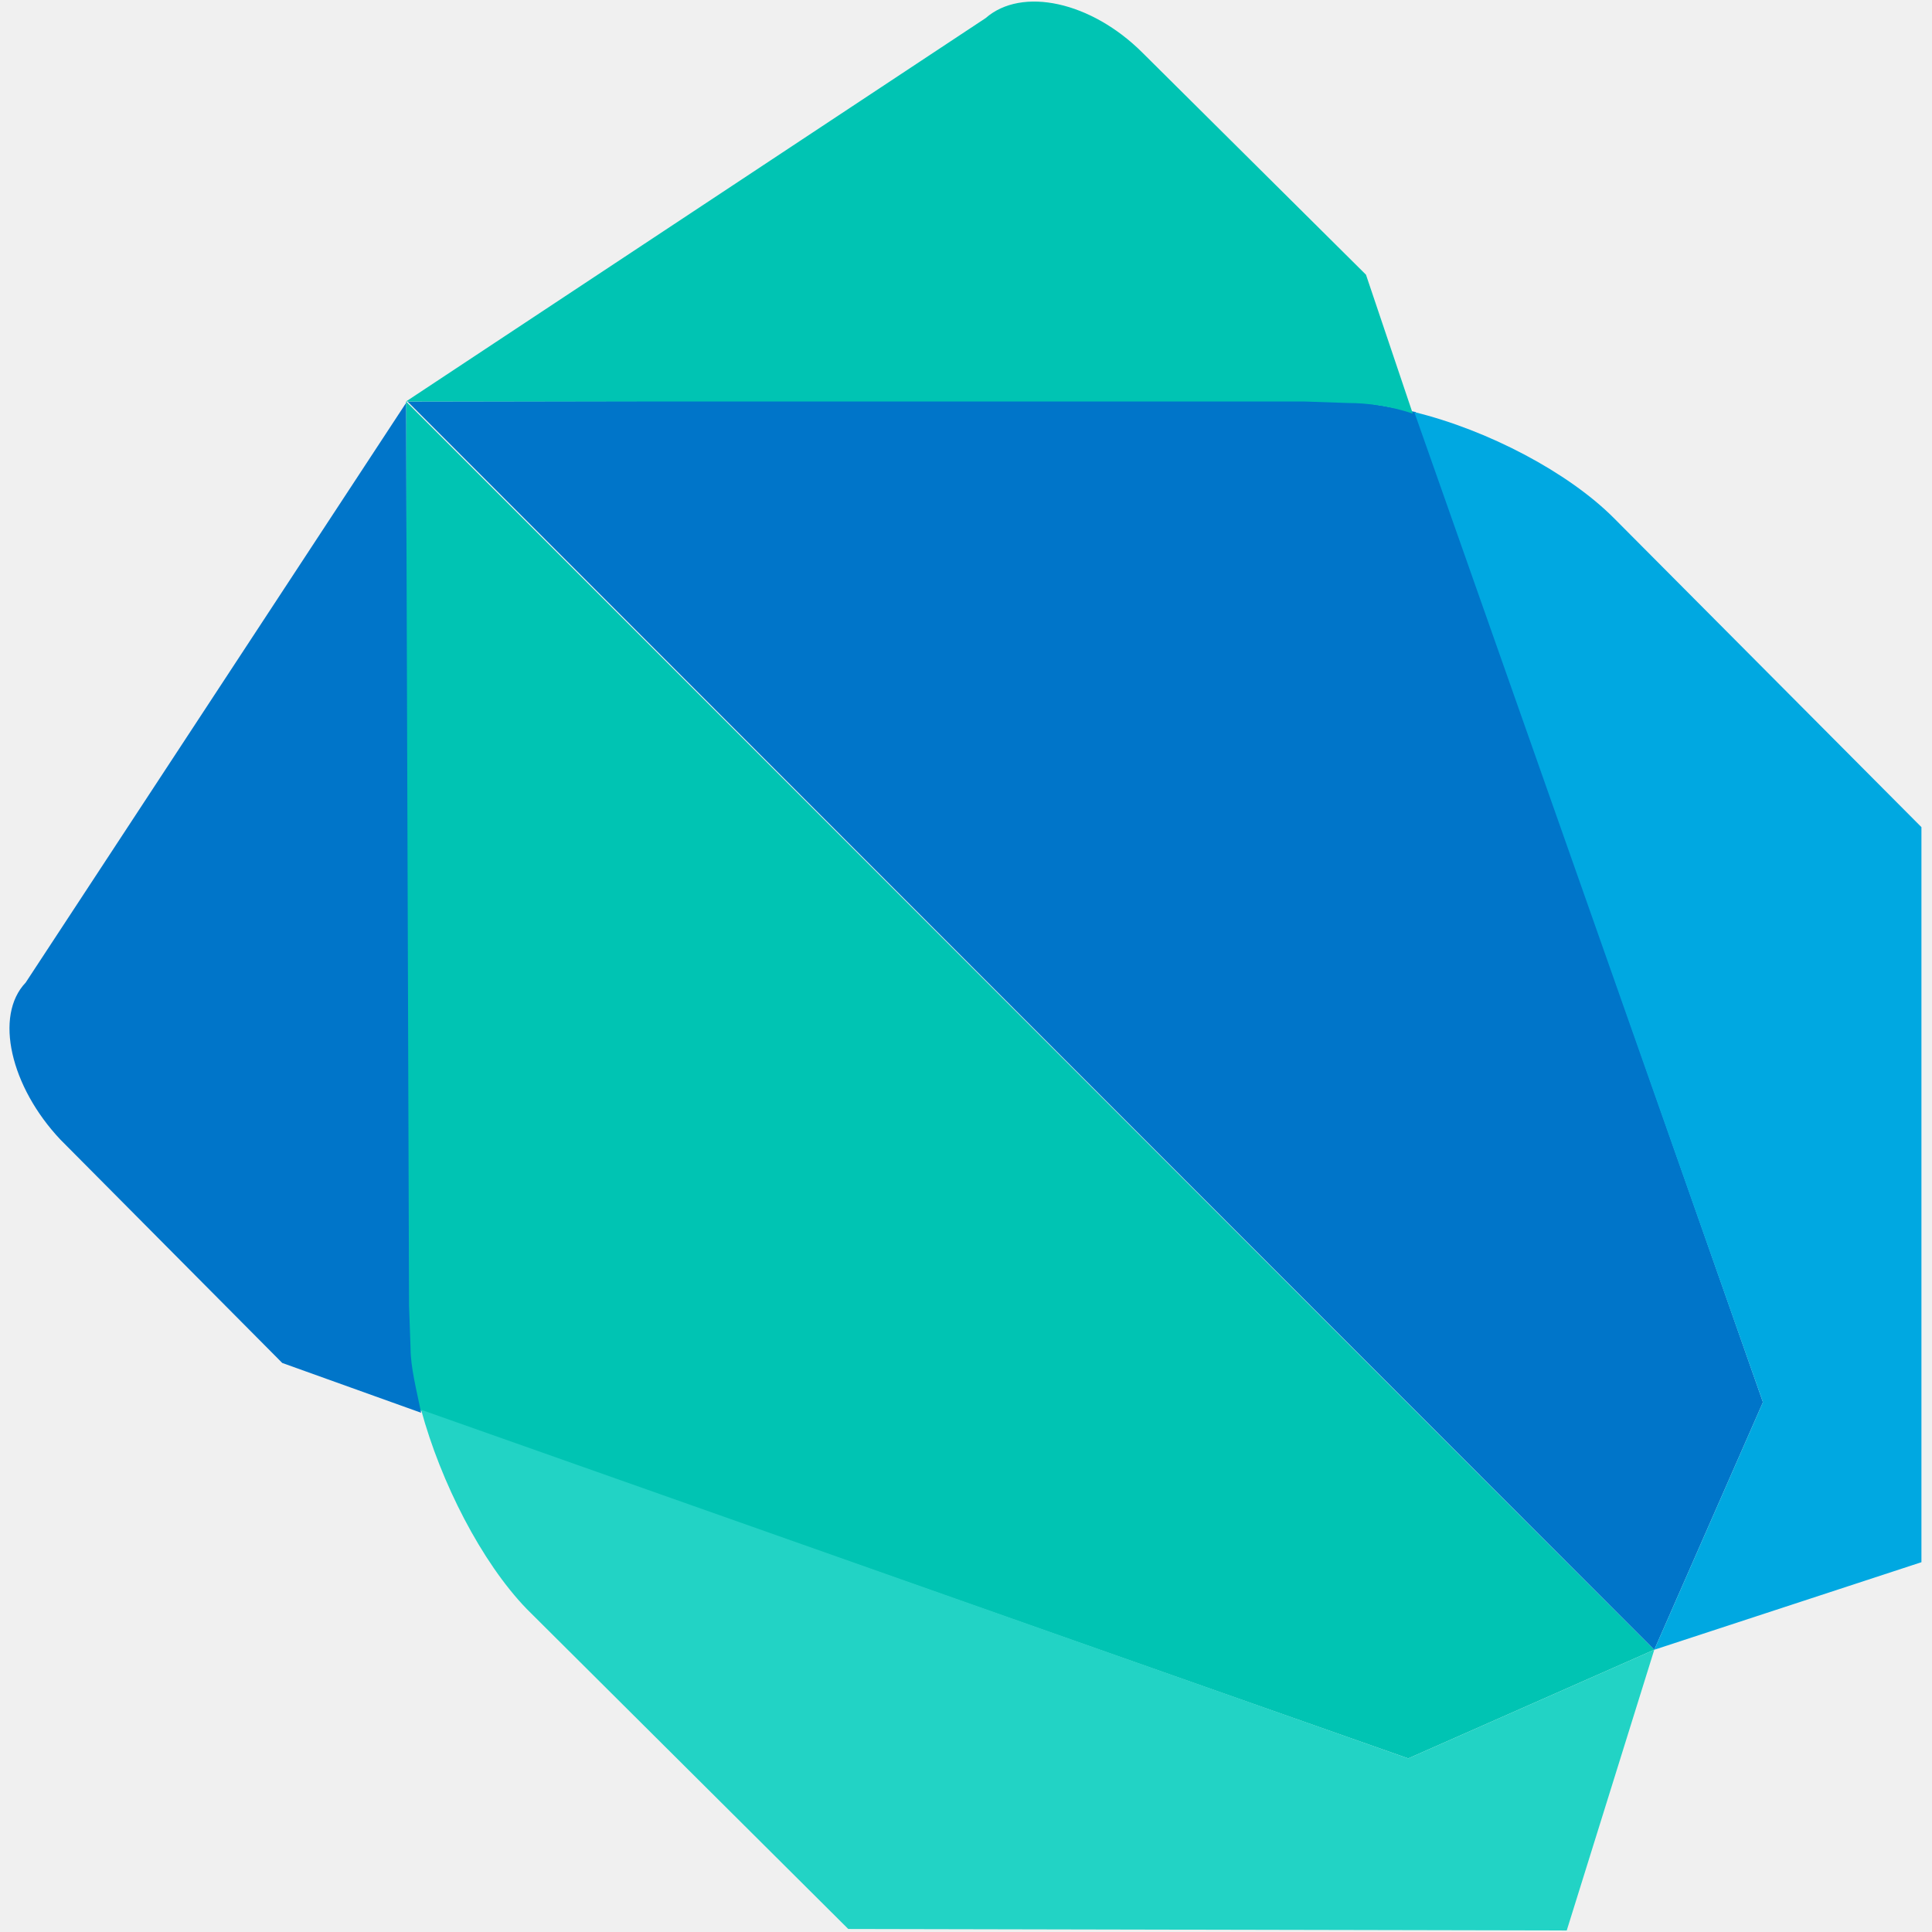
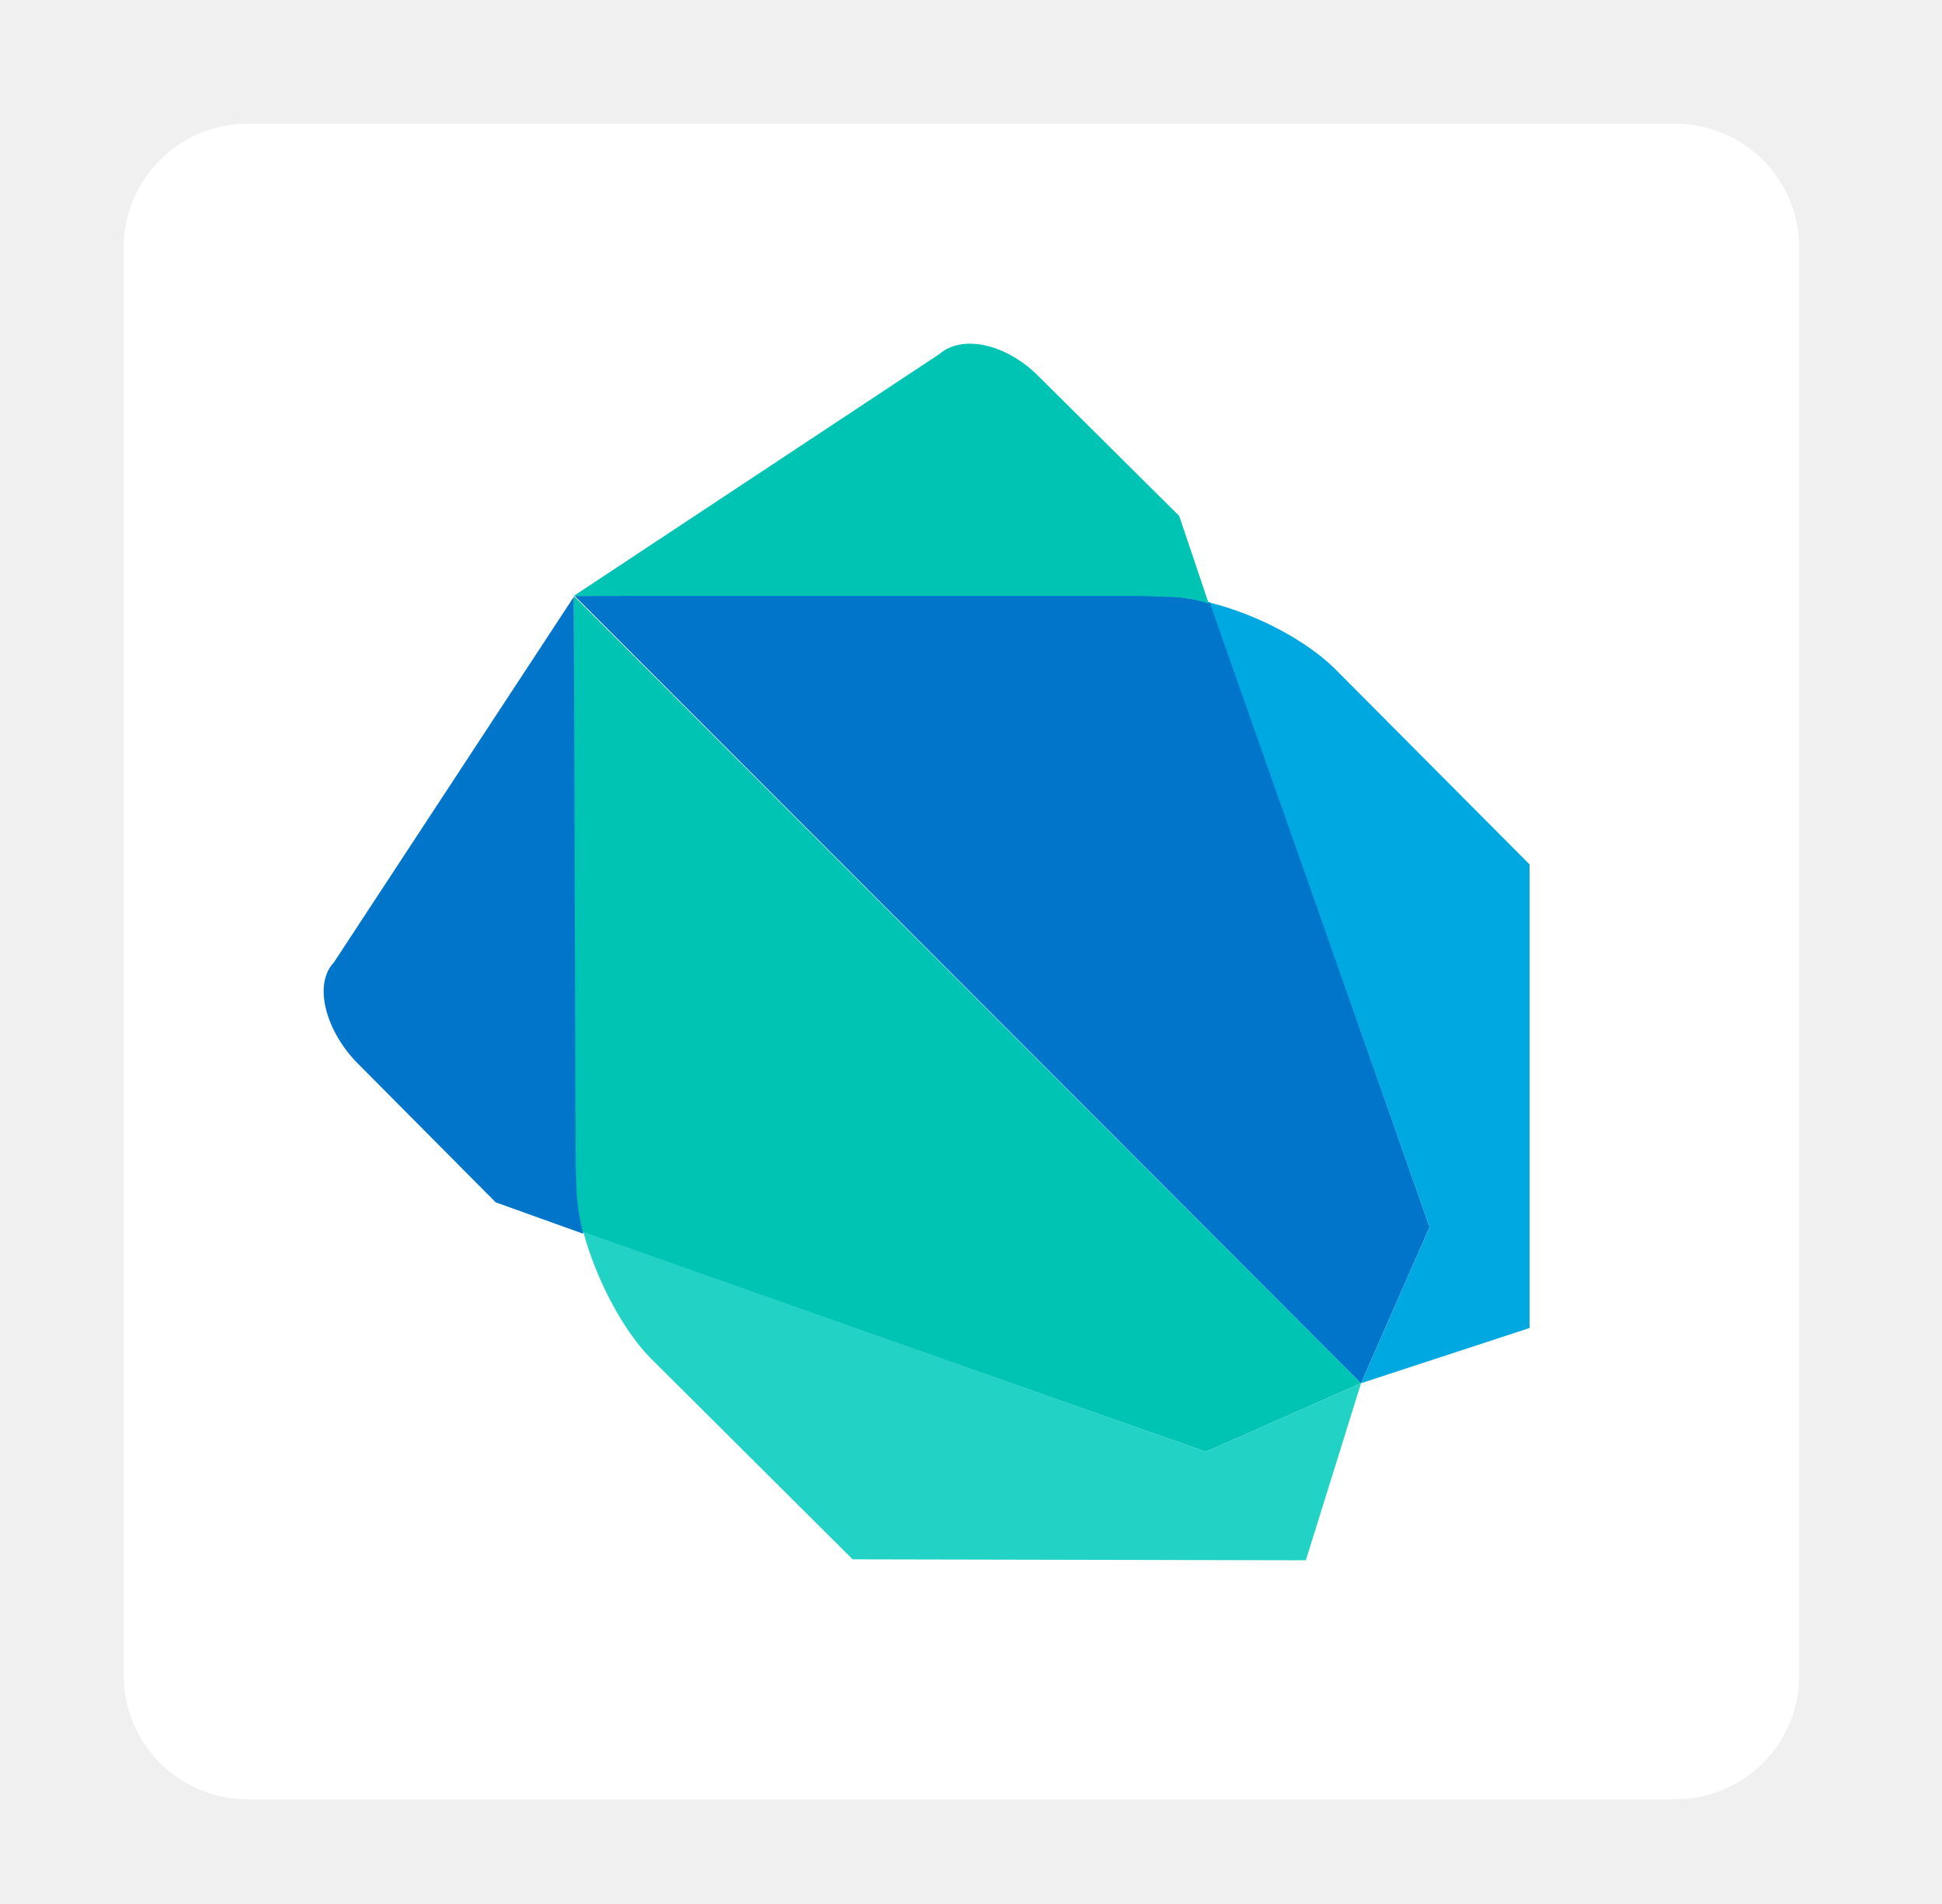
- <svg xmlns="http://www.w3.org/2000/svg" viewBox="0 0 128 128">
-   <path fill="#00c4b3" d="M35.2 34.9l-8.3-8.3v59.7l.1 2.8c0 1.3.2 2.8.7 4.3l65.6 23.1 16.3-7.2-74.4-74.4z" />
-   <path d="M27.7 93.4zm81.9 15.9l-16.3 7.2-65.4-23.1c1.3 4.8 4 10.1 7 13.2l21.3 21.2 47.6.1 5.8-18.6z" fill="#22d3c5" />
-   <path fill="#0075c9" d="M1.7 65.1C-.4 67.3.7 72 4 75.5l14.7 14.8 9.2 3.3c-.3-1.5-.7-3-.7-4.3l-.1-2.8-.2-59.8m82.7 82.6l7.2-16.4-23-65.6c-1.5-.3-3-.6-4.3-.7l-2.9-.1-59.6.1" />
-   <path d="M93.6 27.3c.2 0 .2 0 0 0 .2 0 .2 0 0 0zm16 82l17.7-5.8V54.8l-20.4-20.5c-3-3-8.3-5.8-13.2-7l23.1 65.6" fill="#00a8e1" />
-   <path fill="#00c4b3" d="M90.5 18.2L75.7 3.5c-3.4-3.4-8-4.4-10.4-2.3L26.9 26.6h59.5l2.9.1c1.3 0 2.8.2 4.3.7l-3.1-9.2z" />
+ <svg xmlns="http://www.w3.org/2000/svg" width="204" height="200" viewBox="0 0 204 200">
+   <g id="Dart" transform="translate(15172 8841)">
+     <rect id="Rectangle_177" data-name="Rectangle 177" width="204" height="200" rx="11" transform="translate(-15172 -8841)" fill="none" />
+     <rect id="Rectangle_178" data-name="Rectangle 178" width="176" height="176" rx="13" transform="translate(-15159 -8828)" fill="#fff" />
+     <g id="Dart-2" data-name="Dart" transform="translate(-15138.628 -8805.002)">
+       <path id="Path_48" data-name="Path 48" d="M35.2,34.9l-8.3-8.3V86.3l.1,2.8a13.768,13.768,0,0,0,.7,4.3l65.6,23.1,16.3-7.2L35.2,34.9Z" fill="#00c4b3" />
+       <path id="Path_49" data-name="Path 49" d="M27.7,93.4Zm81.9,15.9-16.3,7.2L27.9,93.4c1.3,4.8,4,10.1,7,13.2l21.3,21.2,47.6.1Z" fill="#22d3c5" />
+       <path id="Path_50" data-name="Path 50" d="M1.7,65.1C-.4,67.3.7,72,4,75.5L18.7,90.3l9.2,3.3a23.975,23.975,0,0,1-.7-4.3l-.1-2.8-.2-59.8m82.7,82.6,7.2-16.4-23-65.6a38.253,38.253,0,0,0-4.3-.7l-2.9-.1L27,26.6" fill="#0075c9" />
+       <path id="Path_51" data-name="Path 51" d="M93.6,27.3Zm16,82,17.7-5.8V54.8L106.9,34.3c-3-3-8.3-5.8-13.2-7l23.1,65.6" fill="#00a8e1" />
+       <path id="Path_52" data-name="Path 52" d="M90.5,18.2,75.7,3.5C72.3.1,67.7-.9,65.3,1.2L26.9,26.6H86.4l2.9.1a13.768,13.768,0,0,1,4.3.7l-3.1-9.2Z" fill="#00c4b3" />
+     </g>
+   </g>
</svg>
